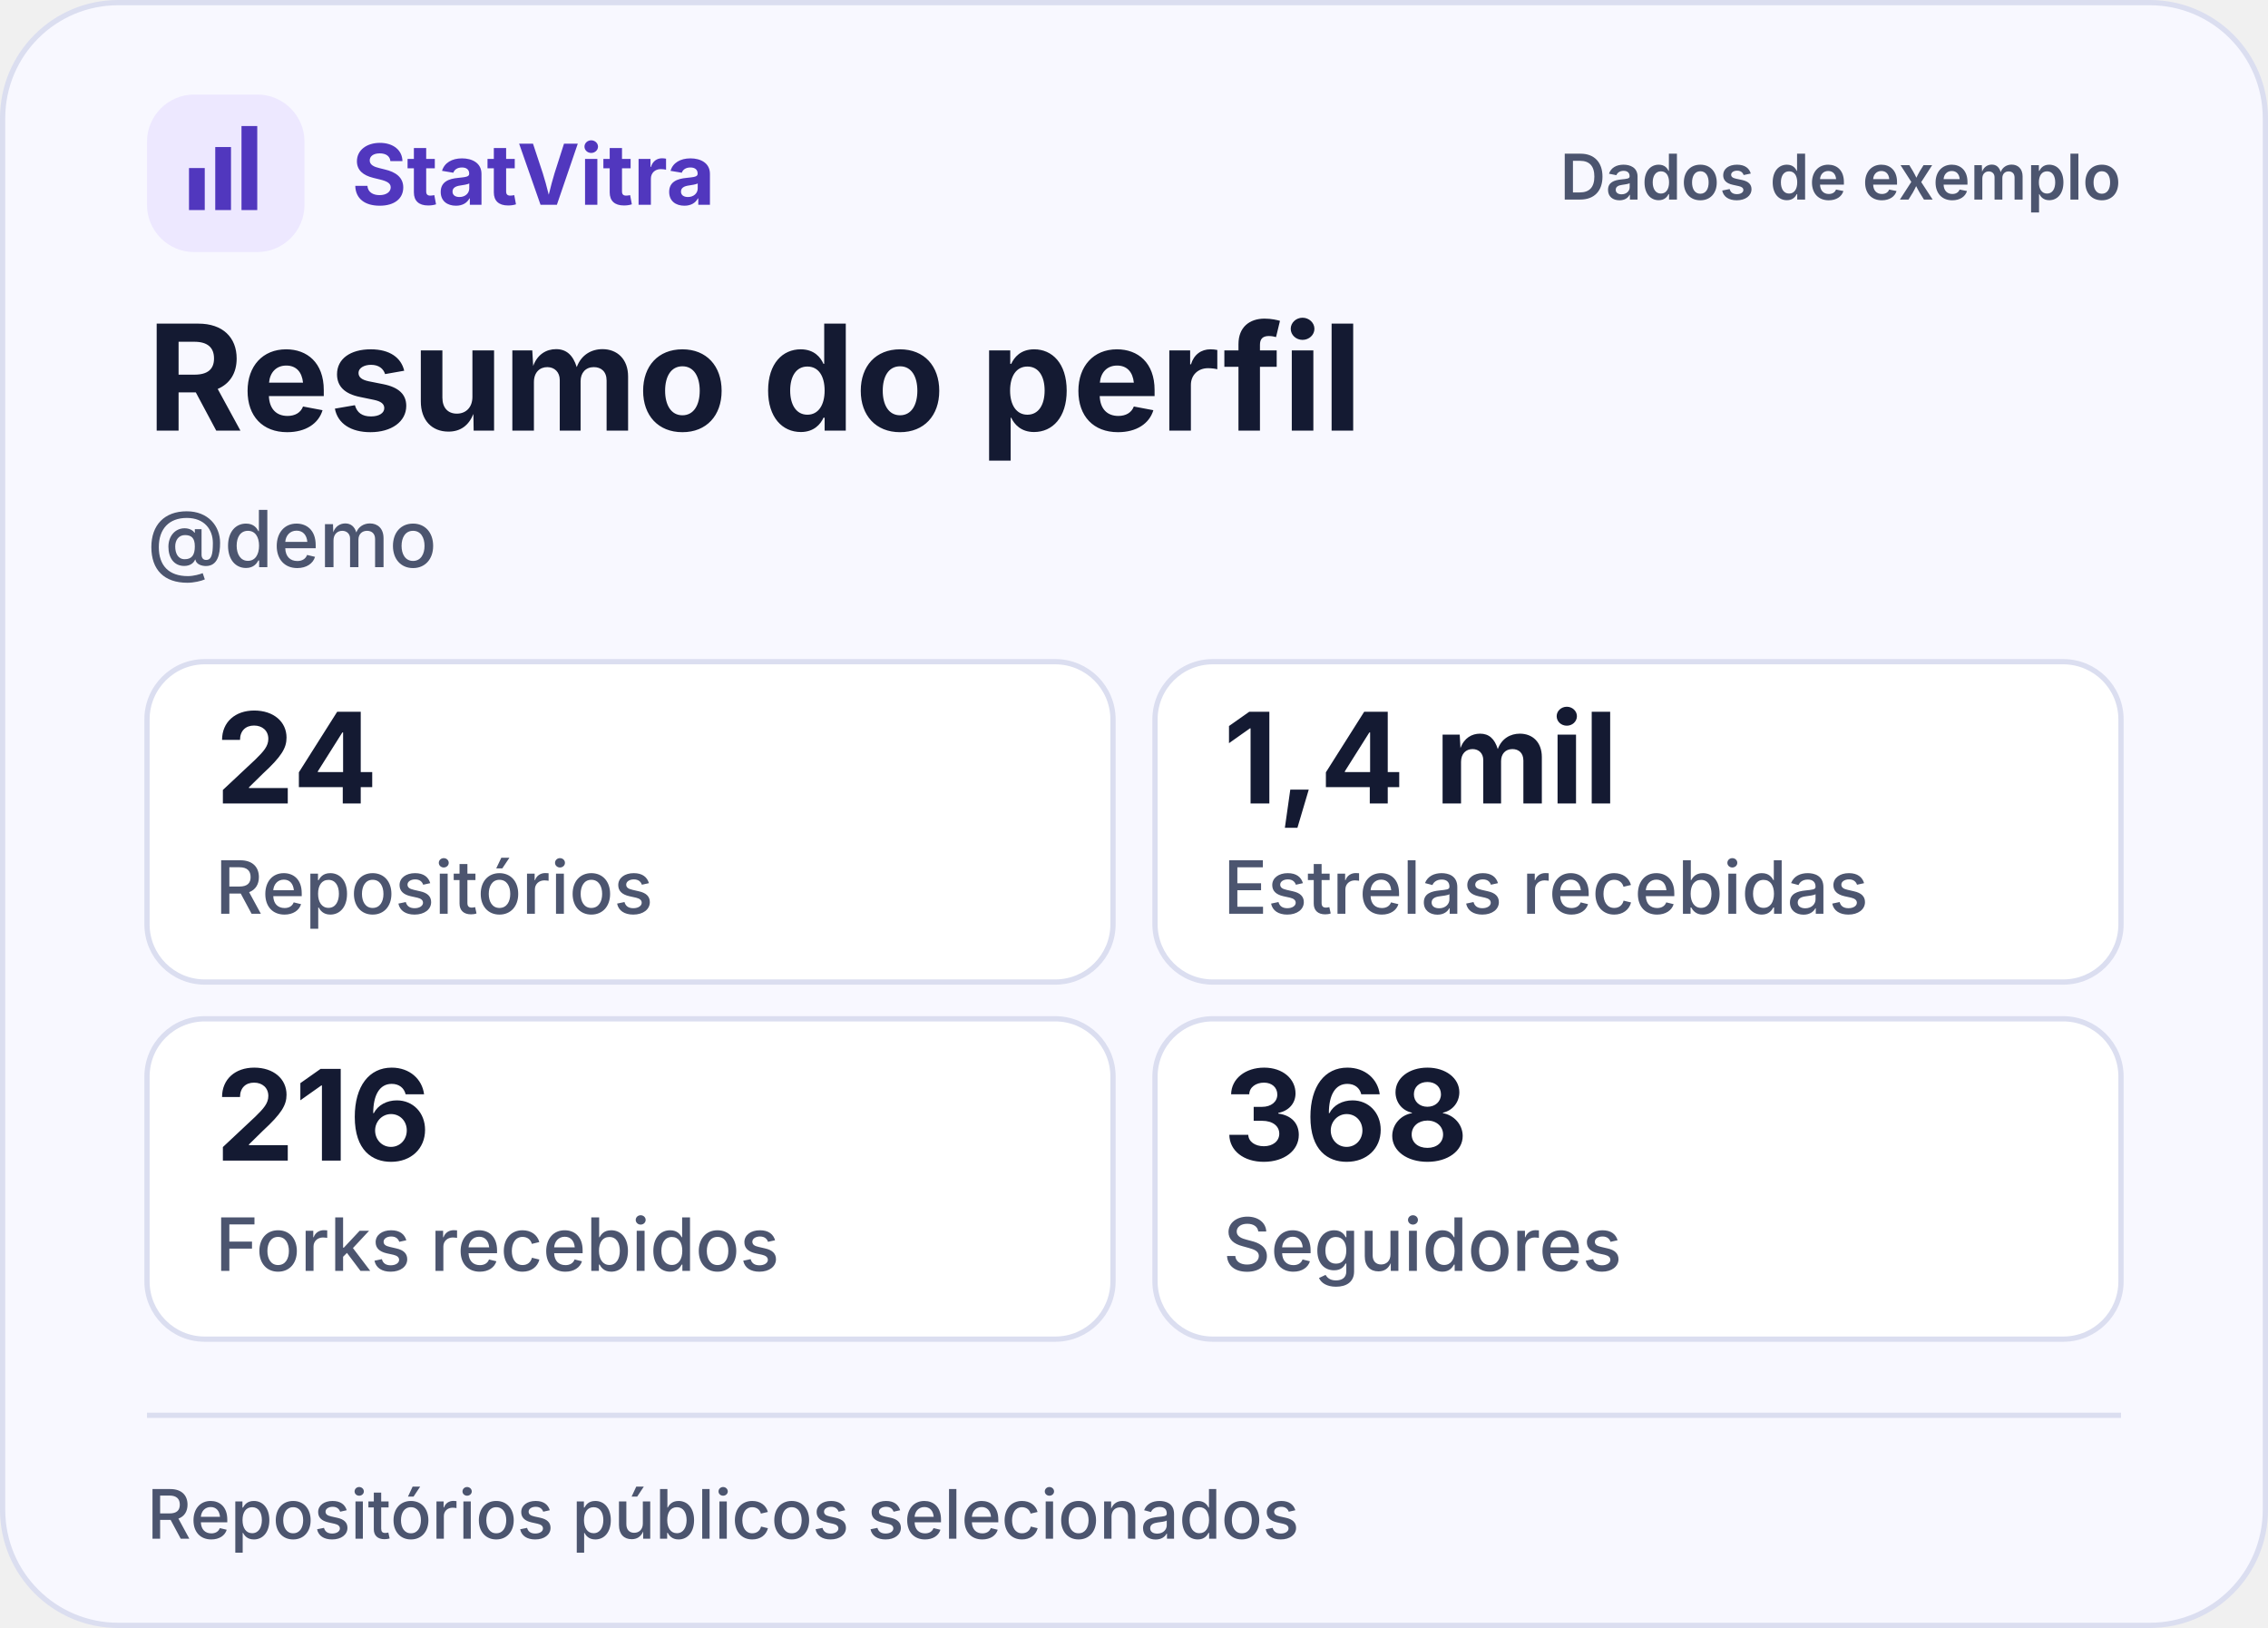
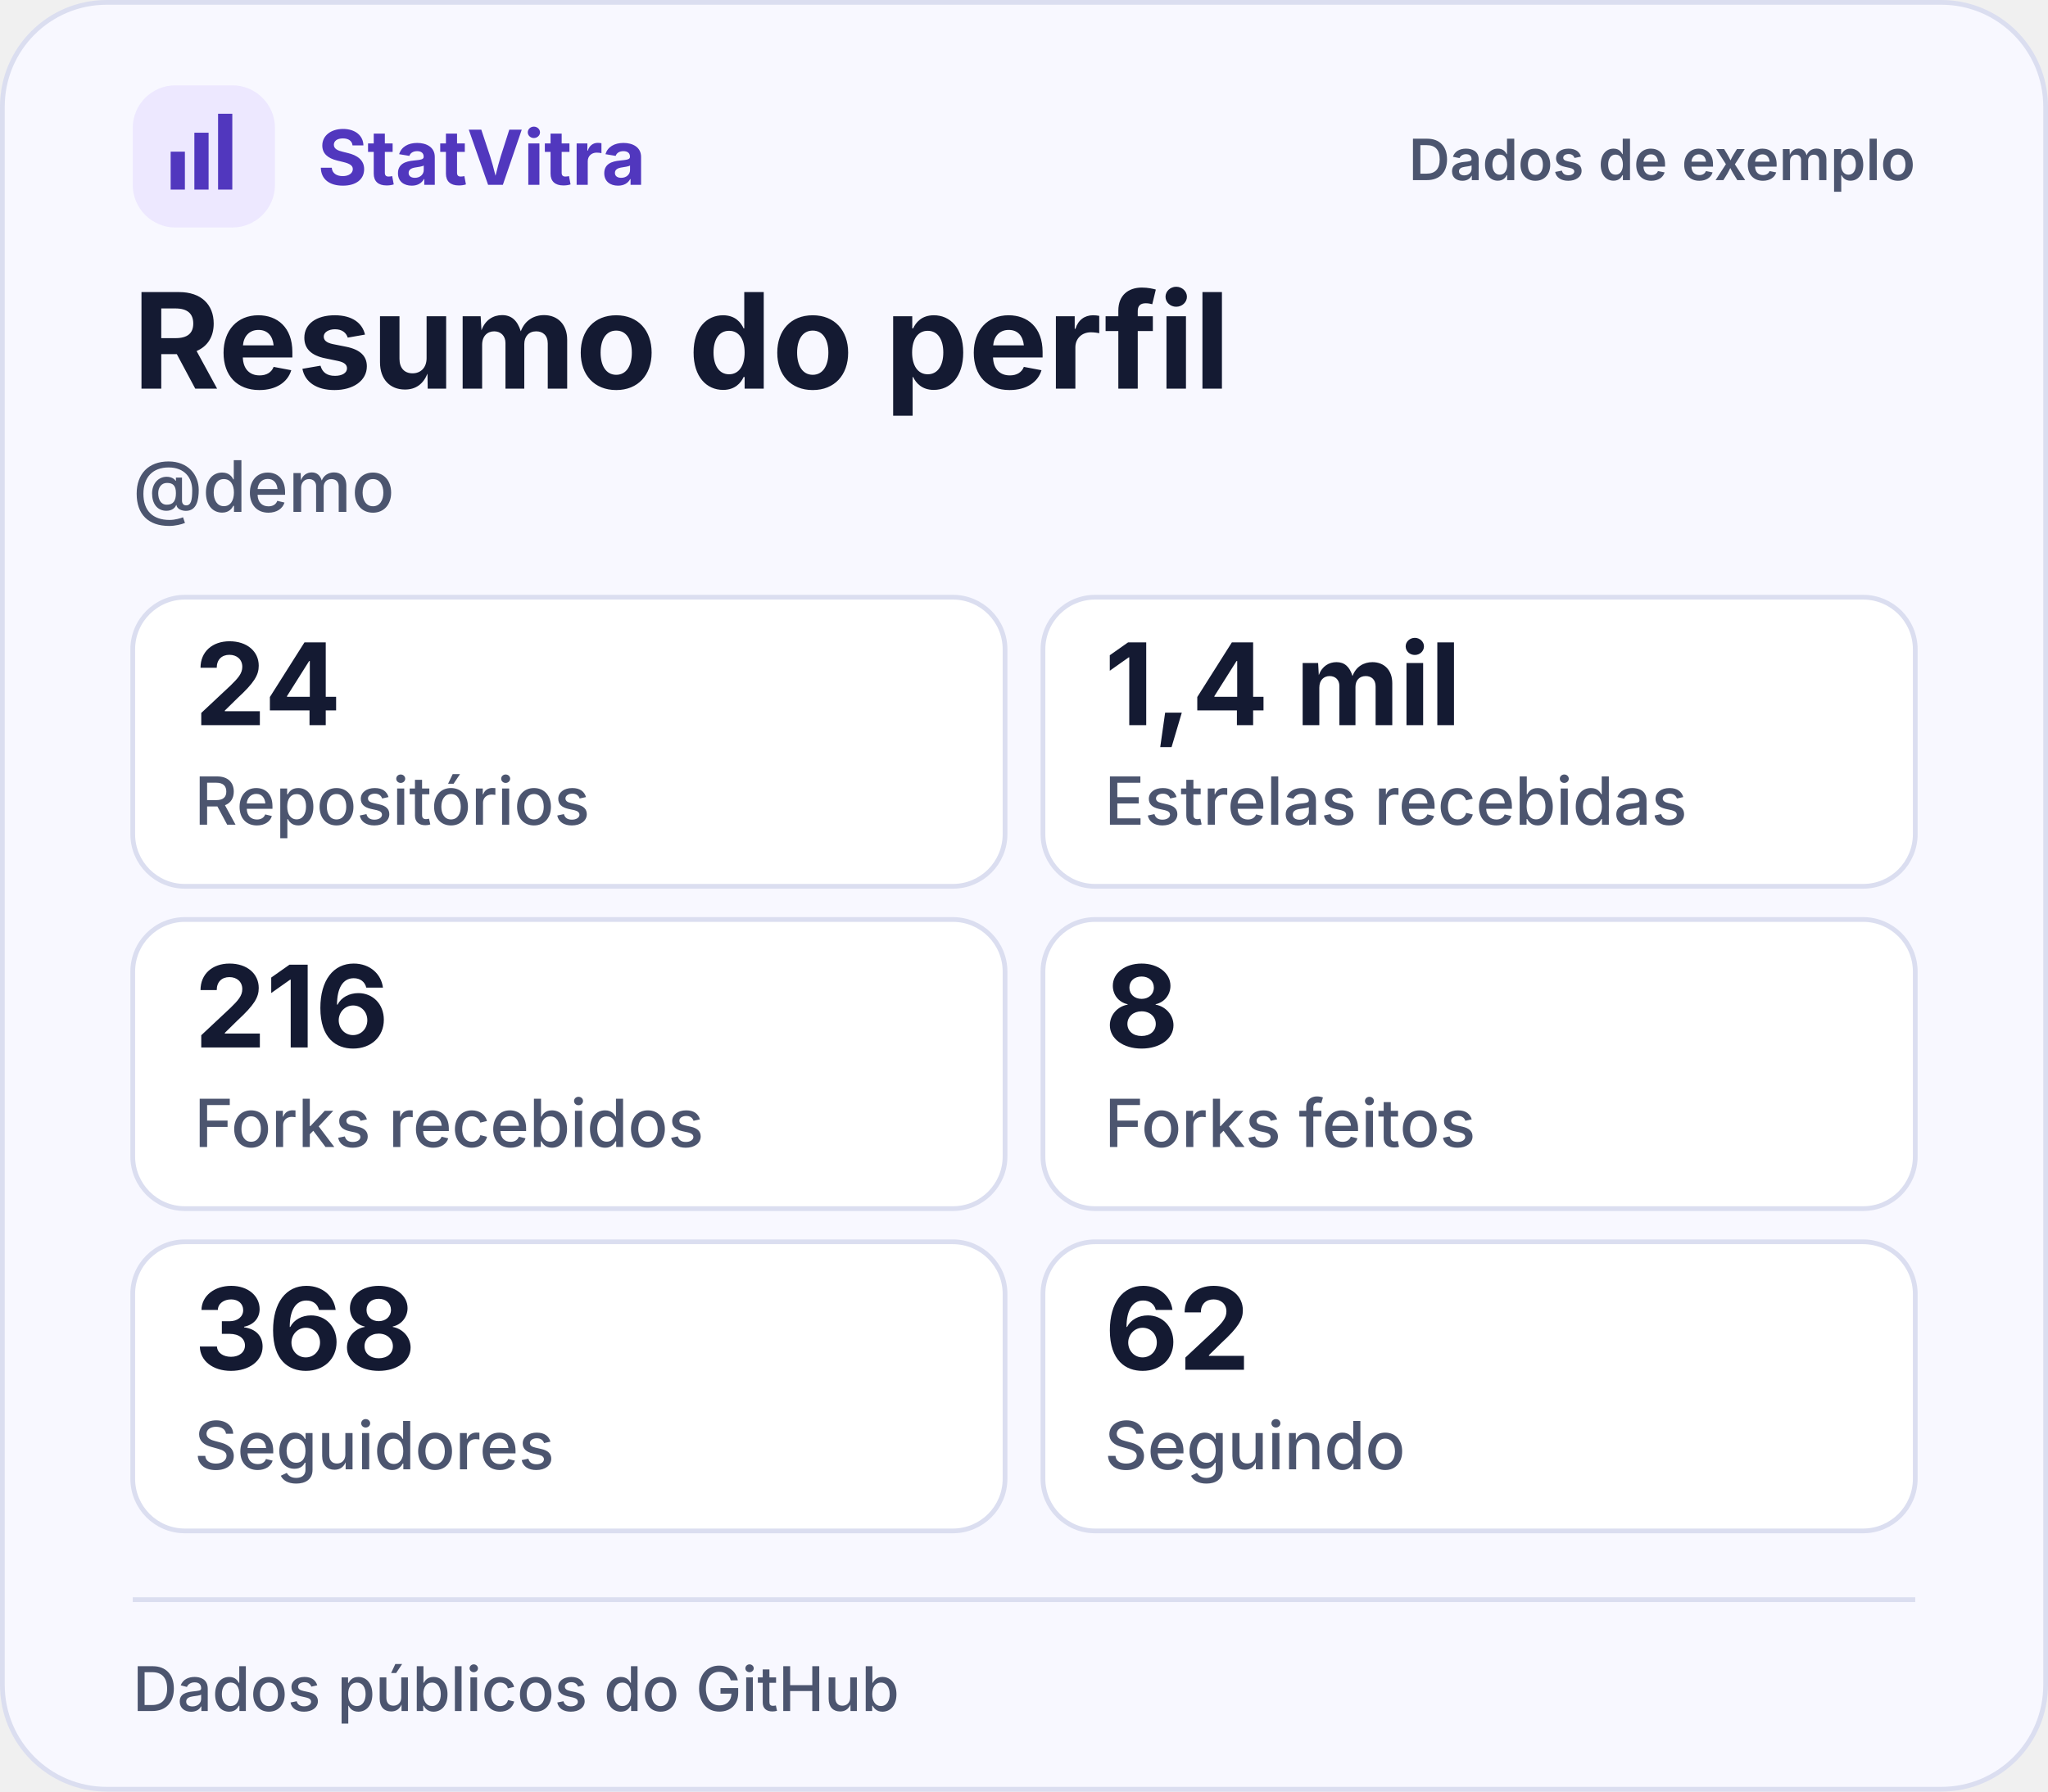
- <svg xmlns="http://www.w3.org/2000/svg" width="432" height="310" viewBox="0 0 432 310" role="img" aria-labelledby="title description" xml:lang="pt-BR">
+ <svg xmlns="http://www.w3.org/2000/svg" width="432" height="378" viewBox="0 0 432 378" role="img" aria-labelledby="title description" xml:lang="pt-BR">
  <style>.content { animation: fade 1.25s ease-out } @keyframes fade { from { opacity: .22 } }</style>
  <g font-family="system-ui, -apple-system, Segoe UI, sans-serif" font-variant-numeric="tabular-nums">
-     <rect x="0.5" y="0.5" width="431" height="309" rx="22" fill="#f8f8ff" stroke="#dbdef0" />
+     <rect x="0.5" y="0.5" width="431" height="377" rx="22" fill="#f8f8ff" stroke="#dbdef0" />
    <rect x="28" y="18" width="30" height="30" rx="9" fill="#ede8ff" stroke="none" />
    <path d="M36 32h3v8h-3zm5-4h3v12h-3zm5-4h3v16h-3z" fill="#5137be" />
    <text x="67" y="39" font-size="16" font-weight="750" text-anchor="start" fill="#5137be" unicode-bidi="plaintext">StatVitra</text>
    <text x="404" y="38" font-size="12" font-weight="600" text-anchor="end" fill="#4c556f" unicode-bidi="plaintext">Dados de exemplo</text>
    <text x="28" y="82" font-size="28" font-weight="750" text-anchor="start" fill="#141a32" unicode-bidi="plaintext">Resumo do perfil</text>
    <text x="28" y="108" font-size="15" font-weight="500" text-anchor="start" fill="#4c556f" unicode-bidi="plaintext">@demo</text>
    <g transform="translate(0 0)">
      <g class="content">
        <rect x="28" y="126" width="184" height="61" rx="11" fill="#fff" stroke="#dbdef0" />
        <text x="41" y="153" font-size="24" font-weight="750" text-anchor="start" fill="#141a32" unicode-bidi="plaintext">24</text>
        <text x="41" y="174" font-size="14" font-weight="500" text-anchor="start" fill="#4c556f" unicode-bidi="plaintext">Repositórios</text>
        <rect x="220" y="126" width="184" height="61" rx="11" fill="#fff" stroke="#dbdef0" />
        <text x="233" y="153" font-size="24" font-weight="750" text-anchor="start" fill="#141a32" unicode-bidi="plaintext">1,4 mil</text>
        <text x="233" y="174" font-size="14" font-weight="500" text-anchor="start" fill="#4c556f" unicode-bidi="plaintext">Estrelas recebidas</text>
        <rect x="28" y="194" width="184" height="61" rx="11" fill="#fff" stroke="#dbdef0" />
        <text x="41" y="221" font-size="24" font-weight="750" text-anchor="start" fill="#141a32" unicode-bidi="plaintext">216</text>
        <text x="41" y="242" font-size="14" font-weight="500" text-anchor="start" fill="#4c556f" unicode-bidi="plaintext">Forks recebidos</text>
        <rect x="220" y="194" width="184" height="61" rx="11" fill="#fff" stroke="#dbdef0" />
-         <text x="233" y="221" font-size="24" font-weight="750" text-anchor="start" fill="#141a32" unicode-bidi="plaintext">368</text>
-         <text x="233" y="242" font-size="14" font-weight="500" text-anchor="start" fill="#4c556f" unicode-bidi="plaintext">Seguidores</text>
+         <text x="233" y="221" font-size="24" font-weight="750" text-anchor="start" fill="#141a32" unicode-bidi="plaintext">8</text>
+         <text x="233" y="242" font-size="14" font-weight="500" text-anchor="start" fill="#4c556f" unicode-bidi="plaintext">Forks feitos</text>
+         <rect x="28" y="262" width="184" height="61" rx="11" fill="#fff" stroke="#dbdef0" />
+         <text x="41" y="289" font-size="24" font-weight="750" text-anchor="start" fill="#141a32" unicode-bidi="plaintext">368</text>
+         <text x="41" y="310" font-size="14" font-weight="500" text-anchor="start" fill="#4c556f" unicode-bidi="plaintext">Seguidores</text>
+         <rect x="220" y="262" width="184" height="61" rx="11" fill="#fff" stroke="#dbdef0" />
+         <text x="233" y="289" font-size="24" font-weight="750" text-anchor="start" fill="#141a32" unicode-bidi="plaintext">62</text>
+         <text x="233" y="310" font-size="14" font-weight="500" text-anchor="start" fill="#4c556f" unicode-bidi="plaintext">Seguindo</text>
      </g>
    </g>
-     <rect x="28" y="269" width="376" height="1" rx="0" fill="#dbdef0" stroke="none" />
-     <text x="28" y="293" font-size="13" font-weight="500" text-anchor="start" fill="#4c556f" unicode-bidi="plaintext">Repositórios públicos selecionados</text>
+     <rect x="28" y="337" width="376" height="1" rx="0" fill="#dbdef0" stroke="none" />
+     <text x="28" y="361" font-size="13" font-weight="500" text-anchor="start" fill="#4c556f" unicode-bidi="plaintext">Dados públicos do GitHub</text>
  </g>
</svg>
